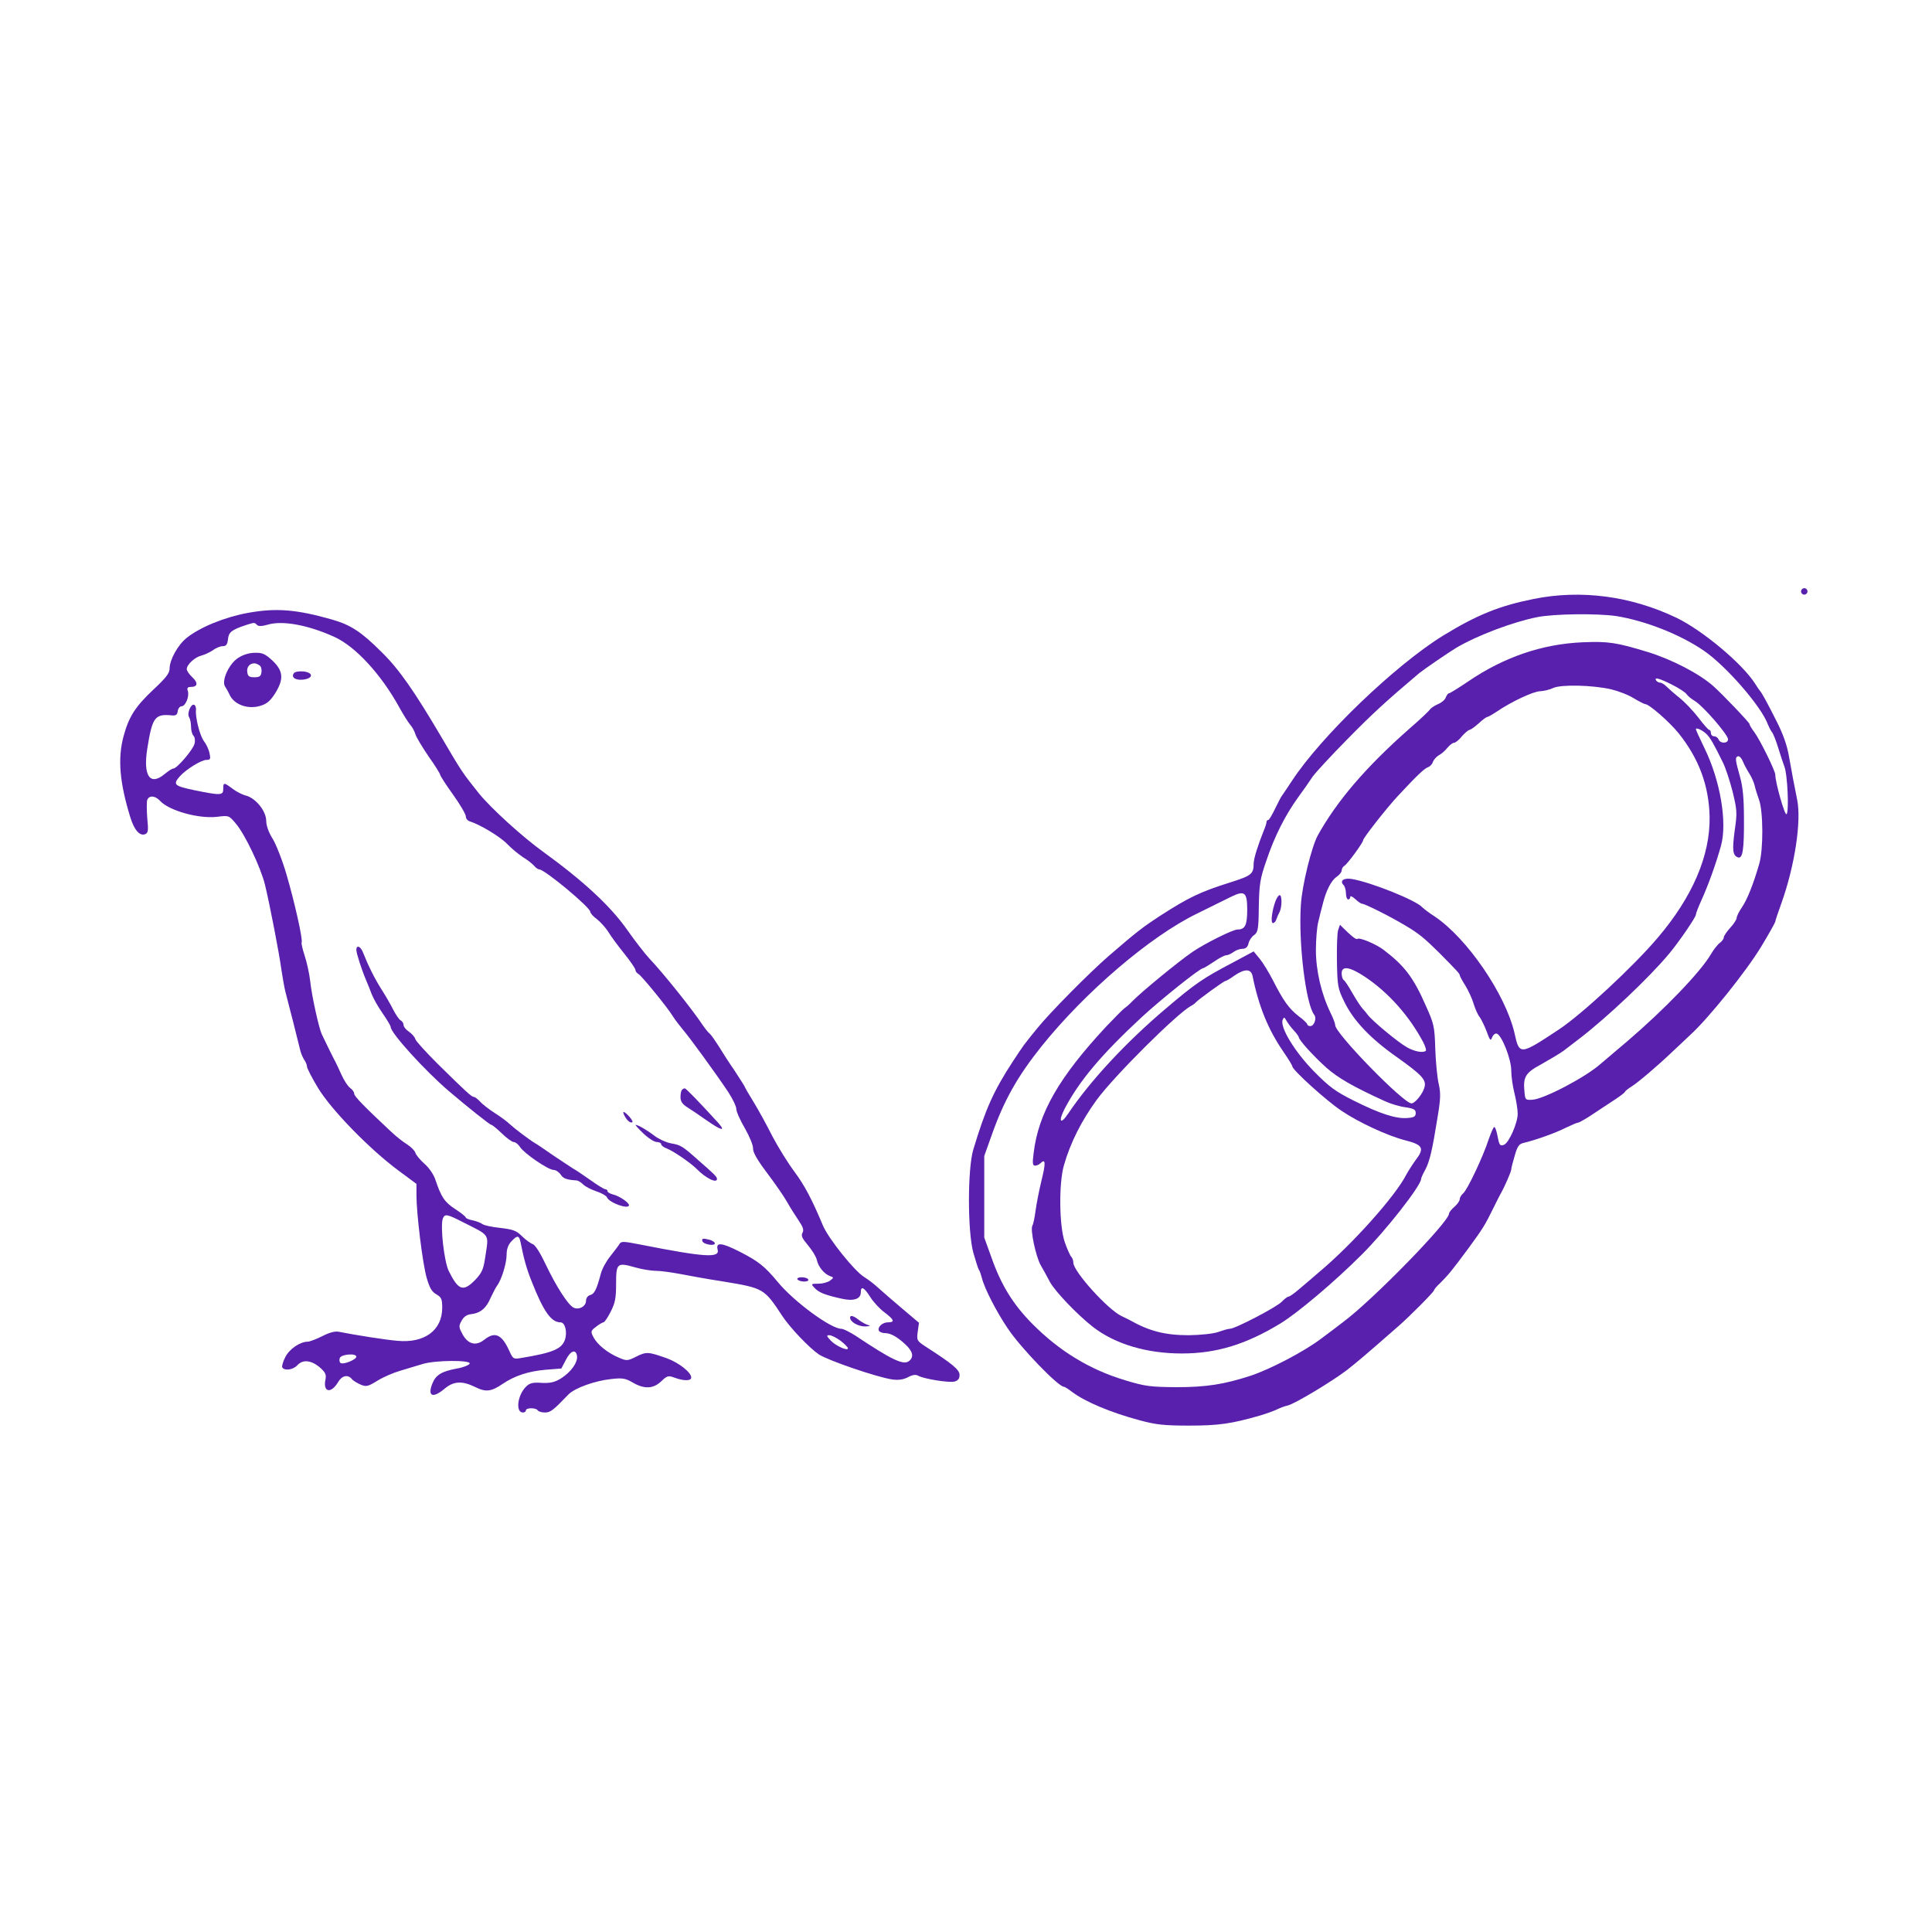
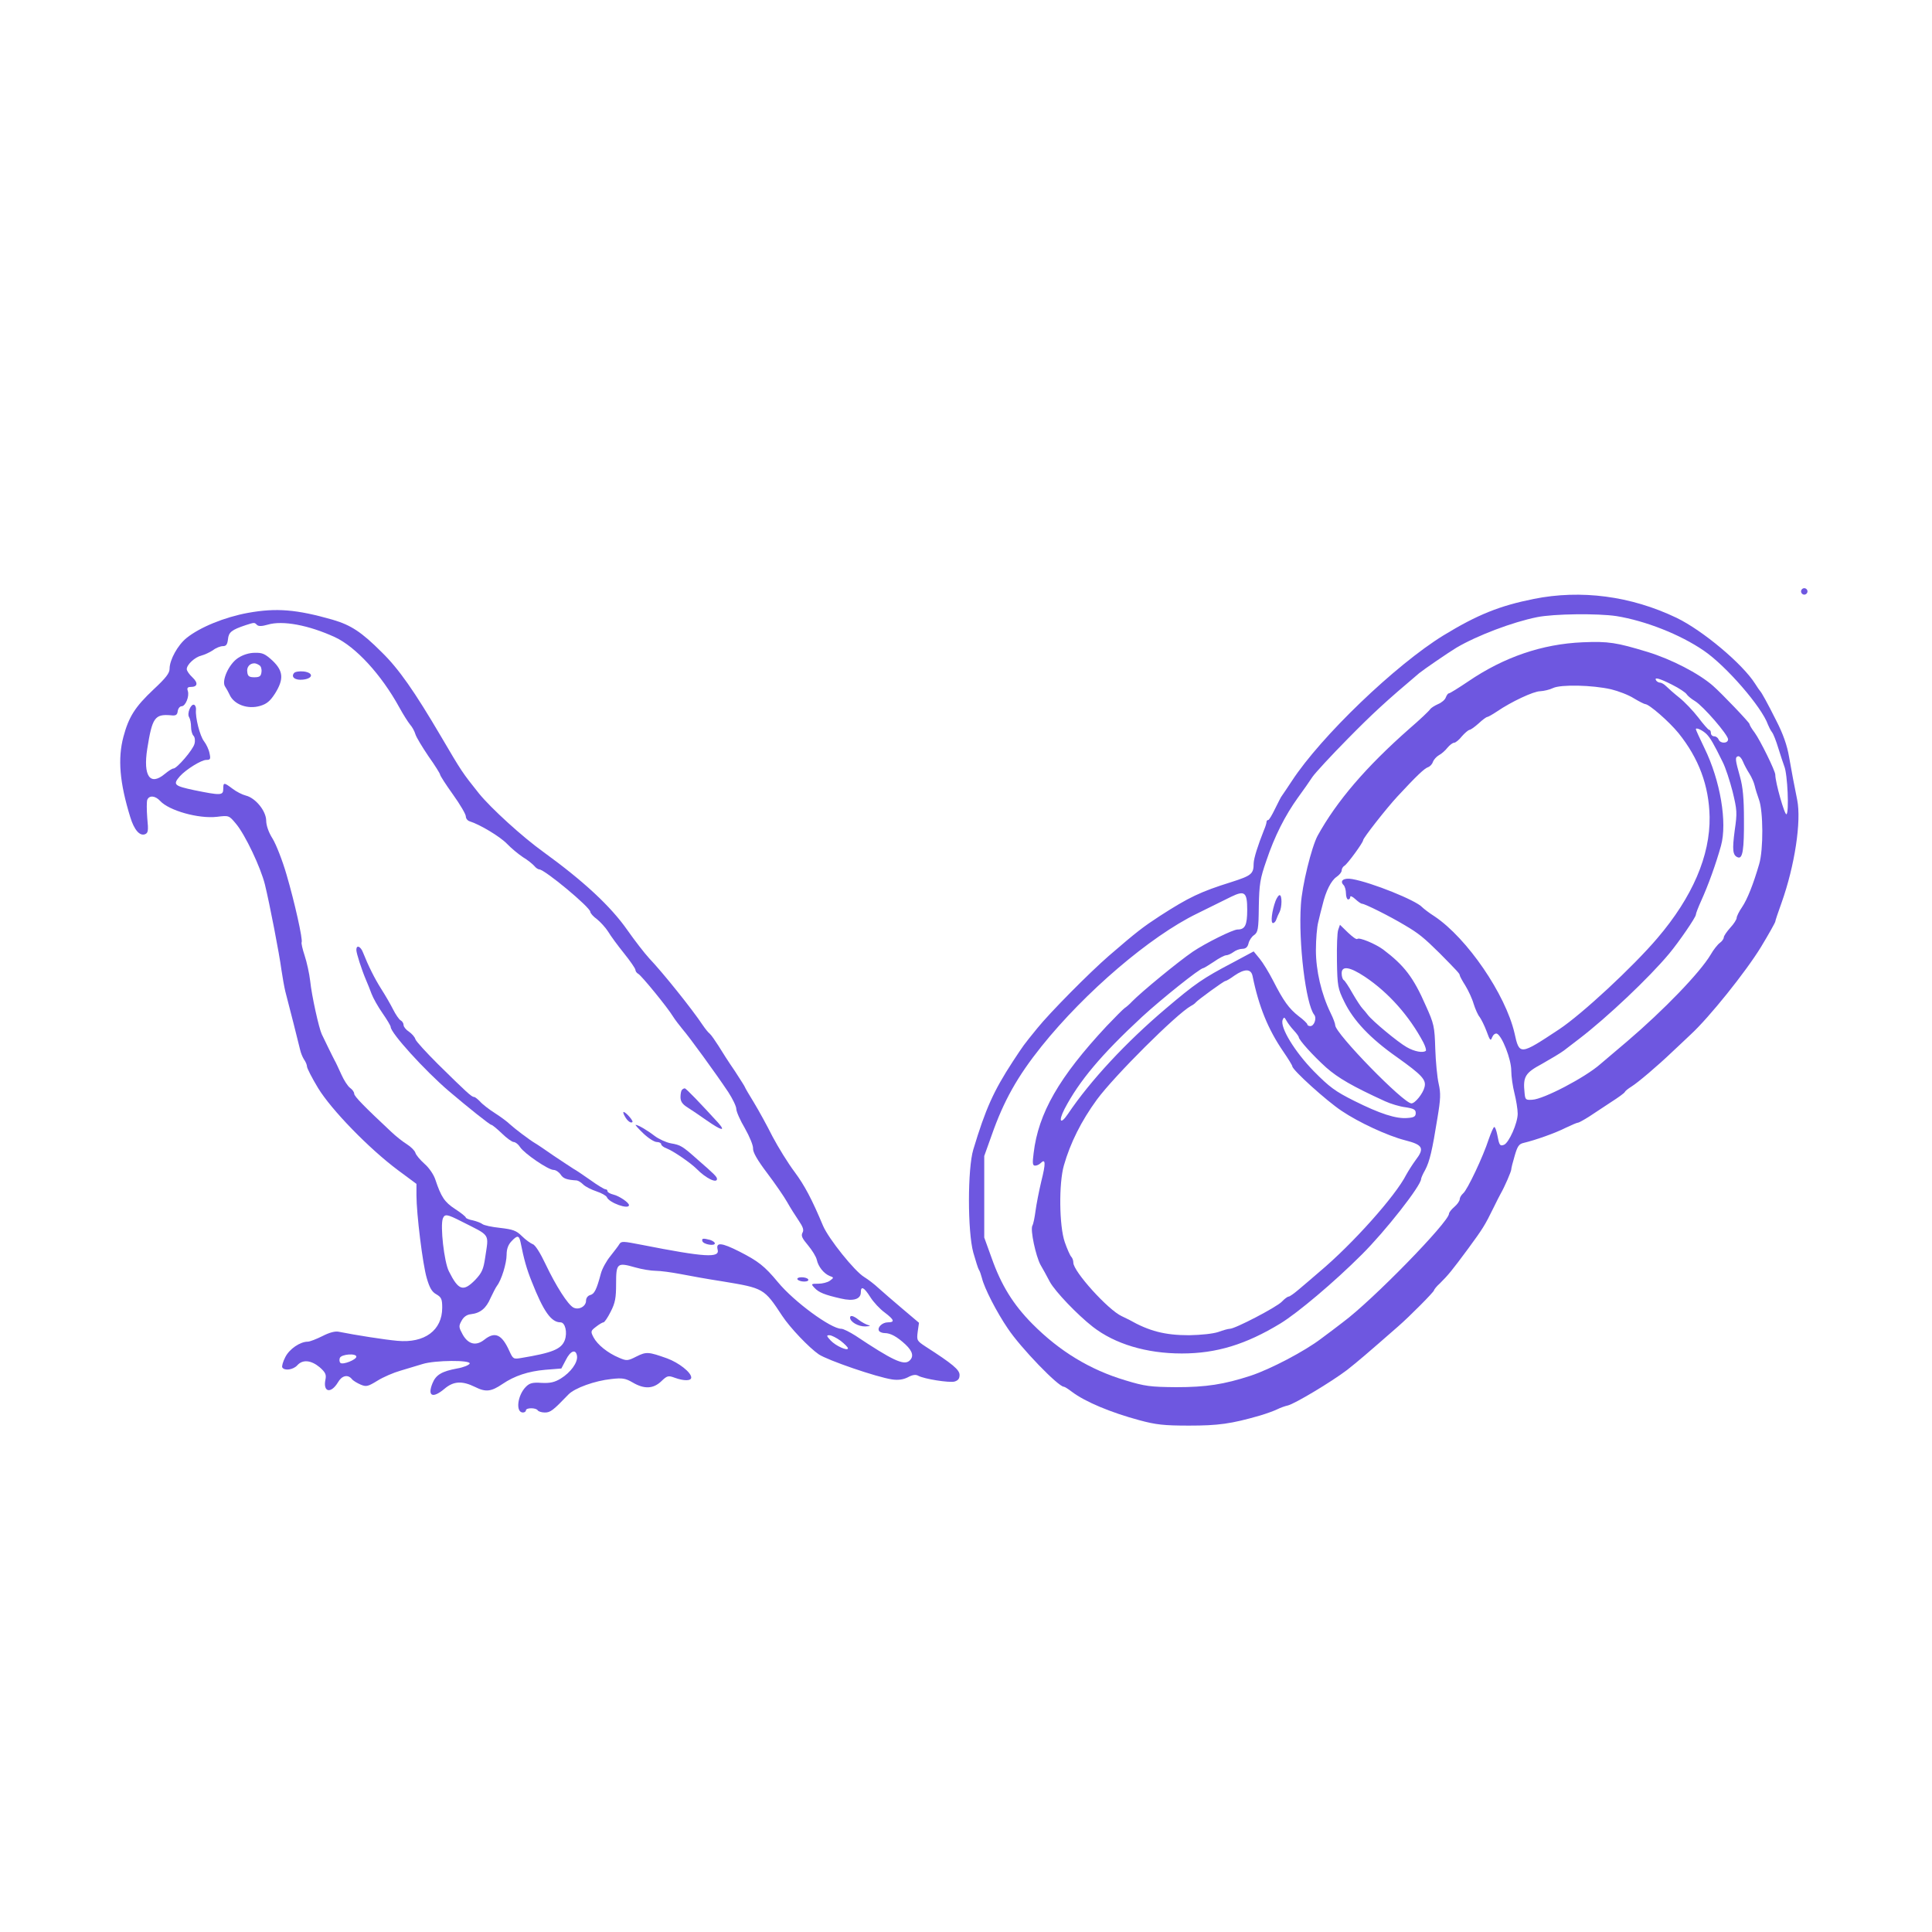
<svg xmlns="http://www.w3.org/2000/svg" version="1.0" width="900pt" height="900pt" viewBox="0 0 900 900" preserveAspectRatio="xMidYMid meet">
-   <g transform="translate(0,900) scale(0.1,-0.1)" fill="#5820ac" stroke="none">
+   <g transform="translate(0,900) scale(0.1,-0.1)" fill="#6e57e0" stroke="none">
    <path d="M8390 6245 c0 -8 7 -15 15 -15 8 0 15 7 15 15 0 8 -7 15 -15 15 -8 0 -15 -7 -15 -15z" />
    <path d="M7145 6210 c-159 -32 -262 -73 -421 -170 -224 -138 -570 -470 -706 -678 -20 -31 -41 -61 -45 -67 -5 -5 -19 -34 -33 -62 -14 -29 -28 -53 -32 -53 -5 0 -8 -4 -8 -9 0 -5 -5 -22 -12 -38 -29 -73 -47 -130 -48 -155 0 -49 -10 -57 -104 -87 -144 -45 -198 -71 -333 -158 -78 -51 -106 -72 -238 -186 -92 -80 -275 -265 -333 -337 -69 -85 -61 -75 -114 -155 -90 -138 -127 -221 -184 -410 -27 -89 -27 -382 0 -480 11 -38 22 -74 26 -80 4 -5 10 -23 14 -38 11 -47 69 -160 121 -236 60 -90 235 -271 261 -271 4 0 21 -11 38 -24 61 -46 180 -96 314 -132 77 -21 116 -25 231 -25 136 0 196 8 331 47 30 9 66 22 80 29 14 7 36 15 50 18 34 9 201 109 275 165 52 41 94 77 238 203 53 46 167 161 167 168 0 3 12 19 28 33 39 39 54 57 131 161 68 93 77 106 120 194 13 26 27 55 32 63 18 31 49 103 49 112 0 6 7 34 16 64 13 45 20 55 42 60 55 13 148 46 195 70 27 13 53 24 57 24 5 0 28 13 52 28 24 16 70 46 103 68 33 21 62 42 64 47 2 5 16 16 32 26 29 18 121 96 189 161 20 19 59 55 86 81 85 78 256 291 327 407 37 61 67 115 67 119 0 4 13 43 29 87 62 174 93 381 73 480 -11 53 -29 148 -38 201 -9 53 -28 107 -60 169 -41 82 -68 130 -74 136 -3 3 -14 19 -24 35 -59 93 -244 248 -366 307 -213 102 -445 132 -665 88z m385 -80 c135 -22 296 -85 407 -161 104 -71 270 -262 299 -345 4 -10 12 -26 18 -34 7 -8 20 -42 30 -75 10 -33 23 -71 28 -85 15 -35 23 -216 10 -223 -8 -6 -52 148 -52 184 0 18 -70 160 -96 196 -13 17 -24 35 -24 40 0 7 -129 142 -170 178 -66 58 -194 124 -305 158 -145 44 -182 50 -302 45 -189 -8 -367 -69 -533 -182 -46 -31 -86 -56 -91 -56 -4 0 -10 -9 -14 -19 -3 -10 -19 -24 -36 -31 -16 -7 -33 -18 -37 -24 -4 -7 -47 -48 -97 -91 -202 -178 -338 -337 -427 -498 -28 -52 -73 -233 -78 -322 -12 -176 23 -463 62 -512 13 -16 0 -53 -18 -53 -8 0 -14 4 -14 8 0 4 -18 22 -40 38 -46 36 -71 71 -120 167 -19 37 -47 83 -62 101 l-28 34 -97 -52 c-141 -74 -175 -98 -313 -215 -184 -156 -350 -334 -455 -490 -35 -52 -46 -36 -16 23 68 130 171 253 361 429 89 82 270 227 285 227 3 0 26 14 50 30 24 17 50 30 57 30 8 0 23 7 34 15 10 8 29 15 41 15 16 0 25 8 29 25 3 14 15 32 26 39 18 13 21 27 22 133 2 104 6 130 35 213 38 114 88 212 147 294 25 34 55 77 68 97 14 20 87 99 163 176 116 118 180 177 334 307 22 18 136 96 174 119 97 57 261 119 375 142 80 16 282 18 370 5z m260 -320 c32 -16 62 -36 67 -44 4 -7 22 -22 39 -32 39 -24 154 -157 154 -178 0 -20 -36 -21 -44 -1 -3 8 -12 15 -21 15 -8 0 -15 7 -15 15 0 8 -3 15 -8 15 -4 0 -27 26 -51 58 -24 31 -64 73 -88 92 -24 19 -51 43 -61 53 -9 9 -22 17 -29 17 -6 0 -15 5 -18 10 -11 17 14 11 75 -20z m-285 -21 c33 -8 81 -26 106 -42 25 -15 49 -27 53 -27 18 0 111 -81 155 -135 95 -118 142 -245 145 -390 3 -181 -80 -374 -243 -565 -113 -133 -351 -354 -458 -425 -183 -121 -185 -122 -208 -17 -42 180 -220 441 -372 543 -27 17 -52 37 -58 43 -29 32 -235 115 -326 131 -39 7 -60 -8 -40 -28 6 -6 11 -24 11 -39 0 -15 5 -28 10 -28 6 0 10 5 10 12 0 6 10 2 23 -10 13 -12 27 -22 32 -22 13 0 131 -59 199 -100 65 -38 90 -59 162 -130 83 -84 94 -96 94 -103 0 -4 12 -26 26 -48 14 -23 32 -61 39 -86 8 -25 20 -52 28 -61 7 -10 22 -39 32 -66 16 -44 19 -47 26 -28 5 12 14 19 22 17 24 -10 67 -119 67 -172 0 -27 7 -75 15 -106 8 -32 15 -75 15 -95 0 -44 -41 -136 -64 -145 -19 -7 -22 -2 -31 46 -4 20 -10 37 -14 37 -4 0 -15 -26 -26 -57 -26 -81 -100 -237 -119 -252 -9 -8 -16 -20 -16 -27 0 -8 -11 -24 -25 -36 -14 -12 -25 -26 -25 -32 -1 -39 -358 -405 -495 -506 -18 -14 -64 -49 -102 -77 -75 -57 -234 -141 -328 -172 -123 -40 -206 -53 -345 -53 -121 1 -146 4 -238 32 -164 49 -306 135 -433 263 -89 90 -145 180 -190 308 l-34 94 0 190 0 190 34 95 c57 163 121 276 233 416 203 253 506 512 724 618 65 32 138 68 160 79 62 30 74 21 74 -61 0 -72 -10 -92 -45 -92 -22 0 -150 -64 -208 -103 -70 -48 -239 -187 -283 -232 -11 -12 -27 -26 -35 -31 -7 -5 -45 -43 -84 -84 -222 -238 -318 -406 -340 -592 -6 -47 -5 -58 7 -58 8 0 19 5 26 12 23 23 24 -1 3 -84 -11 -46 -23 -108 -27 -138 -4 -30 -10 -62 -15 -70 -10 -20 16 -141 38 -182 10 -17 30 -53 44 -80 25 -45 127 -152 200 -209 103 -80 250 -124 414 -124 162 0 299 42 460 140 80 49 250 192 378 320 110 109 277 322 277 353 0 4 8 23 19 42 21 40 33 91 57 241 15 89 16 116 6 160 -7 30 -14 104 -16 164 -3 103 -6 116 -44 200 -58 133 -101 188 -199 262 -37 27 -112 58 -120 49 -4 -4 -23 10 -44 30 l-37 36 -8 -23 c-5 -13 -7 -79 -6 -147 2 -115 4 -127 34 -188 43 -89 122 -172 246 -259 115 -82 137 -105 128 -139 -7 -30 -44 -76 -61 -76 -37 0 -355 326 -355 364 0 7 -9 32 -21 56 -44 90 -69 199 -69 294 0 50 5 109 11 131 5 22 14 58 20 80 15 64 40 113 65 130 13 9 24 22 24 30 0 8 6 18 13 22 14 8 87 108 87 119 0 10 108 148 160 204 89 96 125 130 142 136 9 3 20 14 23 25 4 10 16 24 28 31 12 6 30 22 40 35 10 12 24 23 31 23 6 0 23 13 36 30 14 16 30 29 35 30 6 0 25 14 43 30 18 17 36 30 40 30 4 0 25 12 46 26 66 45 170 94 201 94 17 1 44 7 60 15 37 17 182 14 270 -6z m445 -209 c17 -17 34 -46 75 -130 13 -25 33 -87 46 -137 21 -87 22 -99 10 -181 -12 -91 -10 -117 15 -126 22 -8 29 36 28 179 0 93 -5 149 -18 195 -23 82 -24 92 -10 97 7 2 17 -9 23 -24 6 -15 20 -41 31 -58 10 -16 21 -41 24 -55 3 -14 12 -43 20 -65 20 -53 21 -233 1 -300 -27 -93 -55 -164 -80 -201 -14 -20 -25 -43 -25 -50 0 -7 -13 -28 -30 -46 -16 -18 -30 -38 -30 -45 0 -6 -8 -18 -18 -25 -10 -7 -30 -32 -43 -55 -50 -84 -218 -258 -389 -404 -58 -49 -114 -97 -125 -106 -70 -62 -265 -164 -317 -166 -31 -2 -33 0 -36 32 -8 76 3 93 81 135 39 22 86 50 102 62 17 13 49 38 73 56 128 98 325 284 418 396 45 54 124 169 124 181 0 6 11 34 24 63 34 75 69 172 93 258 30 108 -3 304 -77 455 -22 45 -40 85 -40 88 0 10 32 -5 50 -23z m-1592 -1130 c111 -74 208 -184 273 -307 9 -18 14 -35 11 -38 -12 -11 -53 -4 -89 17 -41 23 -160 122 -181 150 -7 9 -18 23 -25 30 -7 7 -28 39 -46 70 -18 32 -36 60 -42 63 -5 4 -9 17 -9 31 0 36 37 31 108 -16z m-523 3 c29 -143 73 -249 142 -350 24 -35 43 -66 43 -70 0 -17 159 -161 230 -208 80 -54 214 -116 296 -137 83 -21 91 -37 48 -93 -14 -19 -33 -49 -43 -67 -50 -99 -250 -323 -405 -453 -32 -28 -76 -65 -96 -82 -21 -18 -42 -33 -47 -33 -5 0 -20 -11 -32 -24 -24 -25 -217 -126 -242 -126 -8 0 -32 -7 -54 -15 -24 -8 -79 -14 -136 -15 -112 0 -186 19 -279 72 -8 4 -24 12 -35 17 -63 29 -225 208 -225 249 0 10 -4 22 -10 28 -5 5 -19 36 -30 68 -26 76 -28 273 -4 357 30 105 81 207 154 307 81 110 371 399 438 436 10 5 19 12 22 16 10 12 131 100 138 100 4 0 23 11 42 25 48 33 78 33 85 -2z m192 -253 c13 -14 23 -28 23 -31 0 -13 67 -87 128 -142 56 -49 121 -87 274 -157 26 -12 69 -25 95 -28 39 -6 48 -11 48 -27 0 -16 -8 -21 -38 -23 -53 -5 -129 20 -249 80 -88 44 -115 64 -188 138 -88 90 -158 204 -145 239 6 14 8 14 18 -4 6 -11 21 -31 34 -45z" />
    <path d="M5942 4803 c-17 -46 -24 -103 -12 -103 6 0 13 8 16 18 3 9 10 25 15 34 11 22 12 78 0 78 -5 0 -13 -12 -19 -27z" />
    <path d="M1155 6145 c-109 -20 -224 -67 -286 -117 -41 -33 -79 -102 -79 -143 0 -21 -17 -43 -75 -97 -86 -81 -115 -127 -140 -220 -27 -102 -18 -213 32 -375 18 -59 44 -89 69 -79 14 6 16 16 10 75 -3 38 -3 77 0 85 9 22 37 20 60 -5 41 -45 179 -84 265 -74 56 7 56 6 88 -32 43 -51 115 -203 135 -283 22 -90 67 -322 77 -398 5 -34 13 -79 18 -100 17 -64 63 -246 69 -272 3 -14 11 -34 18 -45 8 -11 14 -26 14 -33 0 -8 23 -53 52 -101 61 -100 236 -281 373 -383 l85 -63 0 -53 c0 -86 29 -322 48 -386 13 -45 24 -64 44 -75 24 -14 28 -22 28 -63 0 -105 -82 -166 -209 -154 -58 5 -197 27 -272 42 -17 4 -44 -3 -77 -20 -28 -14 -59 -26 -68 -26 -36 0 -86 -34 -105 -72 -11 -21 -17 -43 -14 -48 10 -17 51 -11 70 10 25 28 64 24 104 -9 27 -24 32 -34 27 -58 -12 -58 25 -67 58 -13 18 32 46 39 65 16 6 -8 25 -19 41 -26 26 -11 34 -9 78 18 27 17 76 38 108 47 32 10 79 24 103 31 58 18 224 19 219 2 -3 -7 -29 -18 -59 -23 -70 -13 -98 -29 -114 -68 -25 -61 0 -73 55 -27 42 36 82 39 143 9 50 -25 75 -22 128 14 56 38 120 59 199 66 l75 6 21 40 c22 44 47 52 52 18 4 -30 -29 -76 -76 -105 -28 -17 -49 -22 -89 -20 -42 3 -56 -1 -73 -18 -40 -40 -49 -120 -14 -120 8 0 14 5 14 10 0 13 47 13 55 0 3 -5 18 -10 33 -10 26 0 38 9 110 84 29 30 123 64 200 72 52 6 66 3 99 -16 54 -32 96 -30 133 5 28 27 33 28 63 17 44 -16 77 -15 77 1 0 24 -58 69 -112 89 -87 31 -97 32 -143 9 -41 -21 -46 -21 -81 -6 -53 22 -101 61 -119 95 -14 27 -14 30 11 49 15 12 31 21 35 21 5 0 20 22 34 50 21 41 25 64 25 130 0 96 5 100 89 76 31 -9 75 -16 96 -16 22 0 73 -7 115 -15 41 -8 129 -24 195 -34 193 -32 194 -32 279 -161 37 -56 125 -148 170 -179 42 -28 269 -106 342 -117 28 -4 51 -1 73 10 22 12 37 14 49 7 28 -15 143 -33 168 -27 17 5 24 13 24 31 0 24 -32 51 -158 132 -41 27 -42 29 -37 69 l6 42 -78 66 c-43 36 -93 80 -111 96 -18 17 -48 40 -66 51 -44 26 -166 178 -192 239 -52 124 -86 188 -132 250 -31 41 -77 116 -103 165 -25 50 -64 121 -87 159 -23 37 -42 70 -42 72 0 2 -21 35 -47 75 -27 39 -61 92 -76 117 -16 25 -34 51 -41 57 -7 5 -21 23 -32 39 -49 74 -187 246 -250 312 -21 23 -67 82 -102 132 -77 110 -203 227 -389 362 -98 70 -246 205 -302 274 -78 98 -79 99 -177 266 -123 209 -196 314 -276 392 -94 94 -143 126 -228 151 -168 48 -262 56 -395 32z m42 -56 c7 -7 22 -7 50 1 69 21 191 -2 313 -58 97 -45 216 -174 300 -327 18 -33 41 -69 50 -80 10 -11 21 -31 25 -45 4 -14 32 -60 61 -103 30 -42 54 -81 54 -85 0 -5 27 -47 60 -93 33 -46 60 -92 60 -102 0 -10 8 -20 18 -23 48 -15 141 -71 173 -104 20 -21 54 -49 75 -63 22 -13 45 -32 53 -41 7 -9 18 -16 23 -16 25 0 238 -177 238 -198 0 -6 14 -22 31 -34 16 -13 40 -39 52 -58 11 -19 45 -65 74 -101 29 -36 53 -71 53 -77 0 -6 6 -15 14 -19 16 -10 135 -155 161 -198 10 -16 31 -43 45 -60 29 -33 153 -203 213 -293 20 -31 37 -66 37 -78 0 -12 18 -53 40 -90 22 -39 39 -80 38 -94 -1 -17 19 -53 66 -115 37 -49 79 -110 93 -135 14 -25 38 -63 53 -85 21 -31 26 -45 18 -58 -7 -14 -1 -26 26 -58 19 -23 38 -53 41 -68 7 -32 33 -64 60 -75 20 -7 20 -8 1 -22 -11 -8 -35 -14 -54 -14 -34 0 -35 -1 -18 -19 20 -22 48 -33 123 -50 59 -14 93 -3 93 29 0 31 15 24 44 -22 15 -24 45 -56 67 -72 45 -34 49 -46 15 -46 -26 0 -51 -24 -41 -40 3 -5 15 -10 26 -10 28 0 58 -17 97 -53 35 -33 40 -58 17 -77 -26 -21 -79 4 -250 118 -27 17 -56 32 -66 32 -48 0 -220 126 -295 217 -63 76 -92 98 -180 143 -83 42 -110 44 -101 9 11 -40 -58 -36 -353 22 -87 17 -96 18 -105 3 -5 -9 -25 -34 -42 -56 -18 -22 -38 -58 -44 -81 -20 -75 -30 -95 -50 -100 -11 -3 -19 -14 -19 -26 0 -27 -34 -45 -59 -32 -26 14 -81 100 -130 203 -24 51 -48 89 -59 92 -10 4 -33 20 -50 37 -27 27 -43 32 -102 39 -39 4 -76 12 -83 18 -6 5 -27 13 -44 17 -18 3 -33 10 -33 13 0 4 -22 22 -50 40 -49 32 -65 56 -92 137 -7 22 -29 55 -50 73 -20 18 -40 41 -43 52 -3 10 -21 28 -40 40 -18 11 -51 37 -73 58 -126 118 -172 165 -172 177 0 8 -9 20 -19 27 -11 8 -29 36 -41 63 -13 28 -26 57 -31 65 -4 8 -18 35 -30 60 -12 25 -25 52 -30 62 -13 27 -47 179 -54 248 -4 35 -16 89 -26 119 -10 30 -16 58 -14 61 7 11 -33 189 -70 315 -19 66 -49 142 -65 168 -19 30 -30 62 -30 85 -1 45 -50 105 -95 116 -16 4 -44 18 -62 32 -40 30 -43 30 -43 -1 0 -31 -12 -31 -135 -6 -94 20 -101 26 -67 65 29 32 100 76 123 76 19 0 21 4 15 31 -3 17 -15 42 -25 55 -20 25 -42 113 -38 148 1 10 -3 21 -9 23 -15 5 -34 -41 -23 -58 5 -8 9 -28 9 -45 0 -16 5 -35 11 -41 7 -7 9 -23 5 -38 -7 -28 -82 -115 -98 -115 -6 0 -23 -11 -40 -25 -69 -58 -102 -10 -82 117 23 145 35 162 109 156 24 -3 31 1 33 20 2 12 10 22 18 22 18 0 37 46 29 71 -5 14 -1 19 14 19 32 0 35 19 7 45 -14 13 -26 30 -26 38 0 21 38 56 68 63 15 4 39 15 54 25 14 11 35 19 46 19 16 0 21 8 24 32 3 33 17 44 83 66 41 13 40 13 52 1z m951 -2778 c140 -71 129 -54 112 -170 -8 -54 -15 -70 -46 -103 -56 -57 -78 -50 -123 40 -22 43 -41 212 -28 246 9 22 20 20 85 -13z m277 -98 c15 -76 28 -124 52 -183 55 -140 91 -190 134 -190 22 0 33 -47 20 -83 -16 -42 -58 -59 -203 -83 -36 -6 -38 -5 -55 32 -35 78 -67 93 -117 53 -38 -30 -74 -22 -100 23 -19 35 -20 40 -6 65 10 19 25 29 44 31 44 5 71 28 91 75 11 23 24 49 30 57 21 27 45 105 45 145 0 26 7 46 22 62 28 30 36 29 43 -4z m1491 -459 c19 -15 34 -30 34 -35 0 -14 -57 11 -81 37 -19 21 -20 24 -5 24 9 0 33 -12 52 -26z m-2256 -74 c0 -14 -63 -39 -74 -29 -5 4 -6 15 -3 23 7 18 77 23 77 6z" />
    <path d="M1109 5935 c-43 -28 -79 -108 -60 -134 6 -9 15 -25 20 -36 20 -47 85 -71 144 -53 30 9 46 23 68 57 42 67 39 105 -11 153 -35 32 -47 38 -83 37 -26 0 -55 -9 -78 -24z m99 -34 c8 -4 12 -19 10 -32 -2 -19 -9 -24 -33 -24 -24 0 -31 5 -33 24 -4 23 11 41 33 41 6 0 16 -4 23 -9z" />
    <path d="M1370 5865 c-16 -19 5 -35 41 -31 48 5 51 32 4 38 -20 2 -40 -1 -45 -7z" />
    <path d="M1660 4575 c0 -16 25 -93 45 -140 7 -16 19 -46 26 -65 7 -19 30 -60 51 -90 21 -30 38 -59 38 -64 0 -28 158 -202 270 -298 93 -79 192 -158 199 -158 4 0 26 -18 49 -40 22 -22 48 -40 55 -40 8 0 22 -11 30 -24 20 -30 131 -106 156 -106 10 0 25 -10 33 -22 12 -18 27 -24 75 -27 7 -1 20 -9 30 -19 10 -10 38 -24 62 -32 24 -8 45 -20 48 -27 10 -26 103 -59 103 -37 0 12 -46 43 -72 49 -16 4 -28 11 -28 16 0 5 -4 9 -10 9 -5 0 -37 19 -70 43 -33 23 -68 47 -78 52 -10 6 -50 33 -91 60 -40 28 -80 55 -89 60 -24 14 -93 66 -117 88 -11 11 -42 34 -70 52 -27 17 -59 42 -69 54 -11 11 -23 21 -28 21 -11 0 -35 22 -168 153 -54 54 -102 106 -105 116 -3 11 -17 26 -30 35 -14 9 -25 23 -25 31 0 8 -6 18 -14 22 -7 4 -23 27 -35 51 -12 24 -37 67 -55 95 -31 49 -60 107 -85 170 -11 29 -31 37 -31 12z" />
    <path d="M3177 3923 c-4 -3 -7 -19 -7 -34 0 -20 9 -33 33 -48 17 -11 58 -38 90 -61 68 -47 89 -52 54 -12 -83 91 -151 162 -157 162 -4 0 -10 -3 -13 -7z" />
    <path d="M2910 3801 c12 -23 29 -35 36 -28 6 5 -31 47 -41 47 -3 0 -1 -9 5 -19z" />
    <path d="M2997 3720 c23 -22 51 -40 63 -40 11 0 20 -5 20 -10 0 -6 12 -15 26 -20 31 -12 111 -67 139 -95 43 -44 95 -69 95 -47 0 10 -12 22 -89 89 -73 65 -80 69 -126 77 -22 4 -56 20 -75 34 -36 28 -78 52 -89 52 -3 0 13 -18 36 -40z" />
    <path d="M3272 3218 c5 -15 58 -24 58 -10 0 5 -10 12 -22 16 -34 9 -40 7 -36 -6z" />
    <path d="M3715 3040 c3 -5 17 -10 31 -10 14 0 22 4 19 10 -3 6 -17 10 -31 10 -14 0 -22 -4 -19 -10z" />
    <path d="M3960 2862 c0 -20 39 -42 71 -41 22 1 27 3 14 6 -11 3 -31 14 -44 24 -25 20 -41 24 -41 11z" />
  </g>
</svg>
